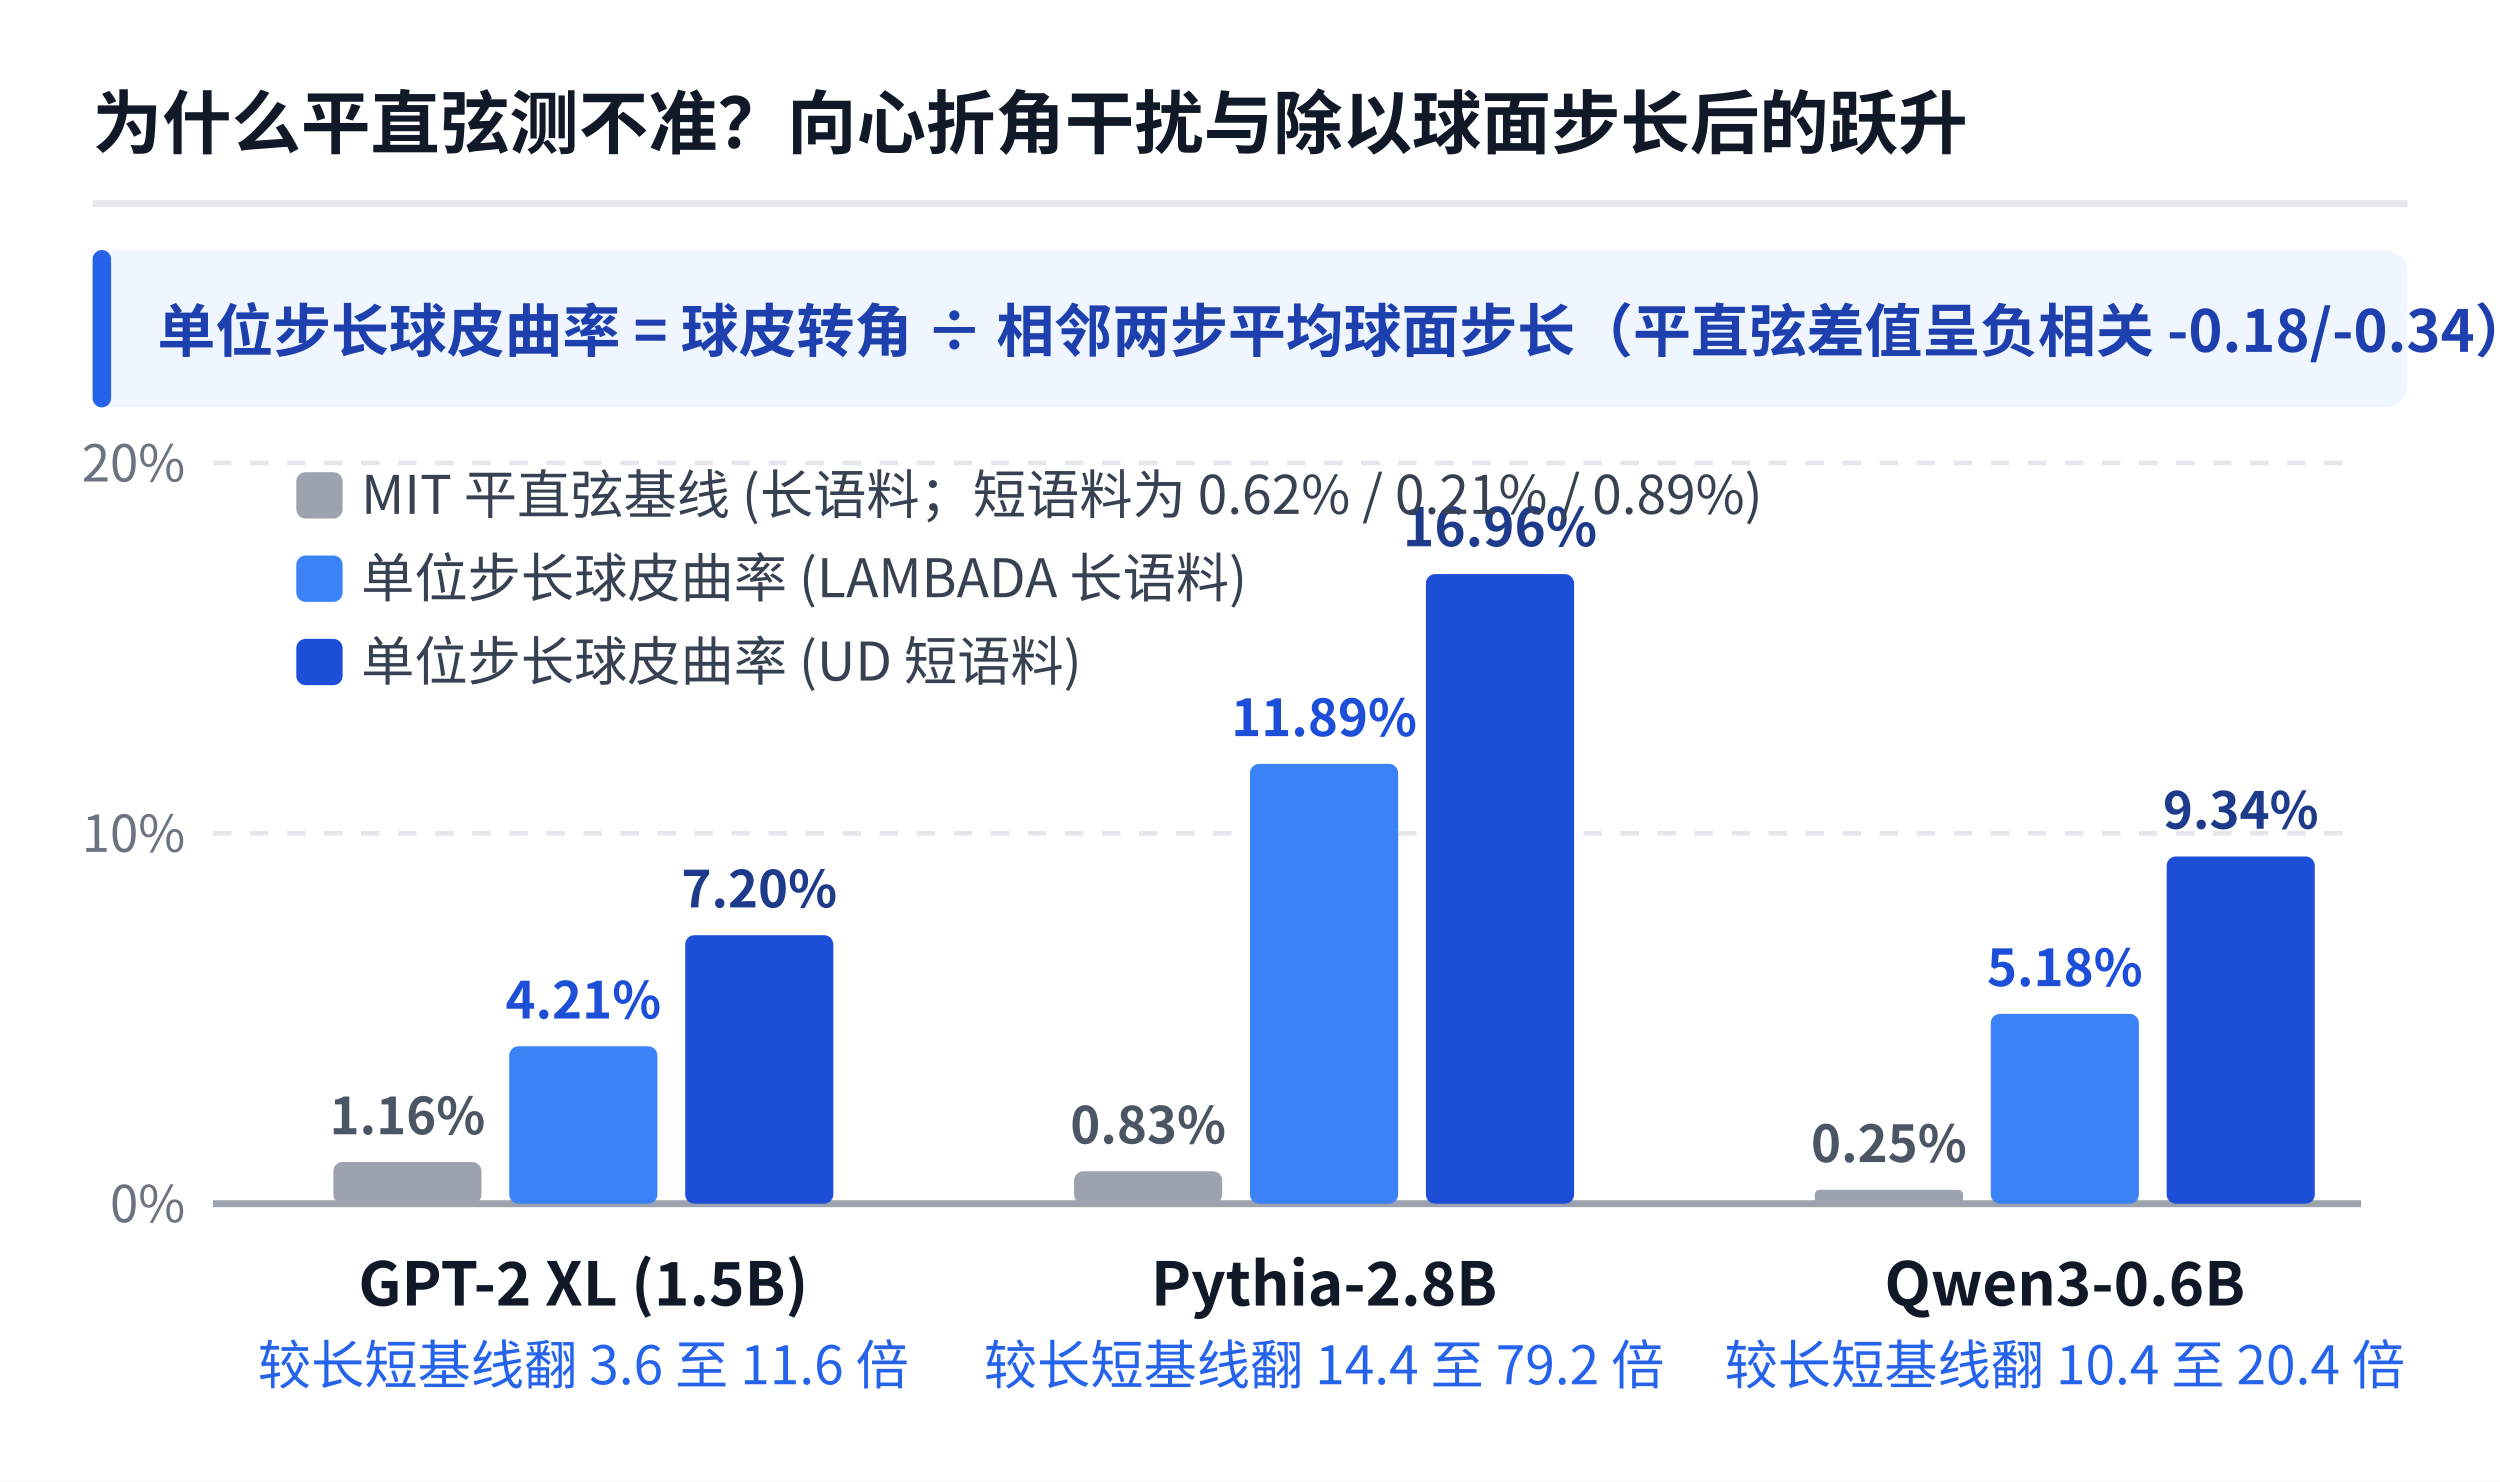
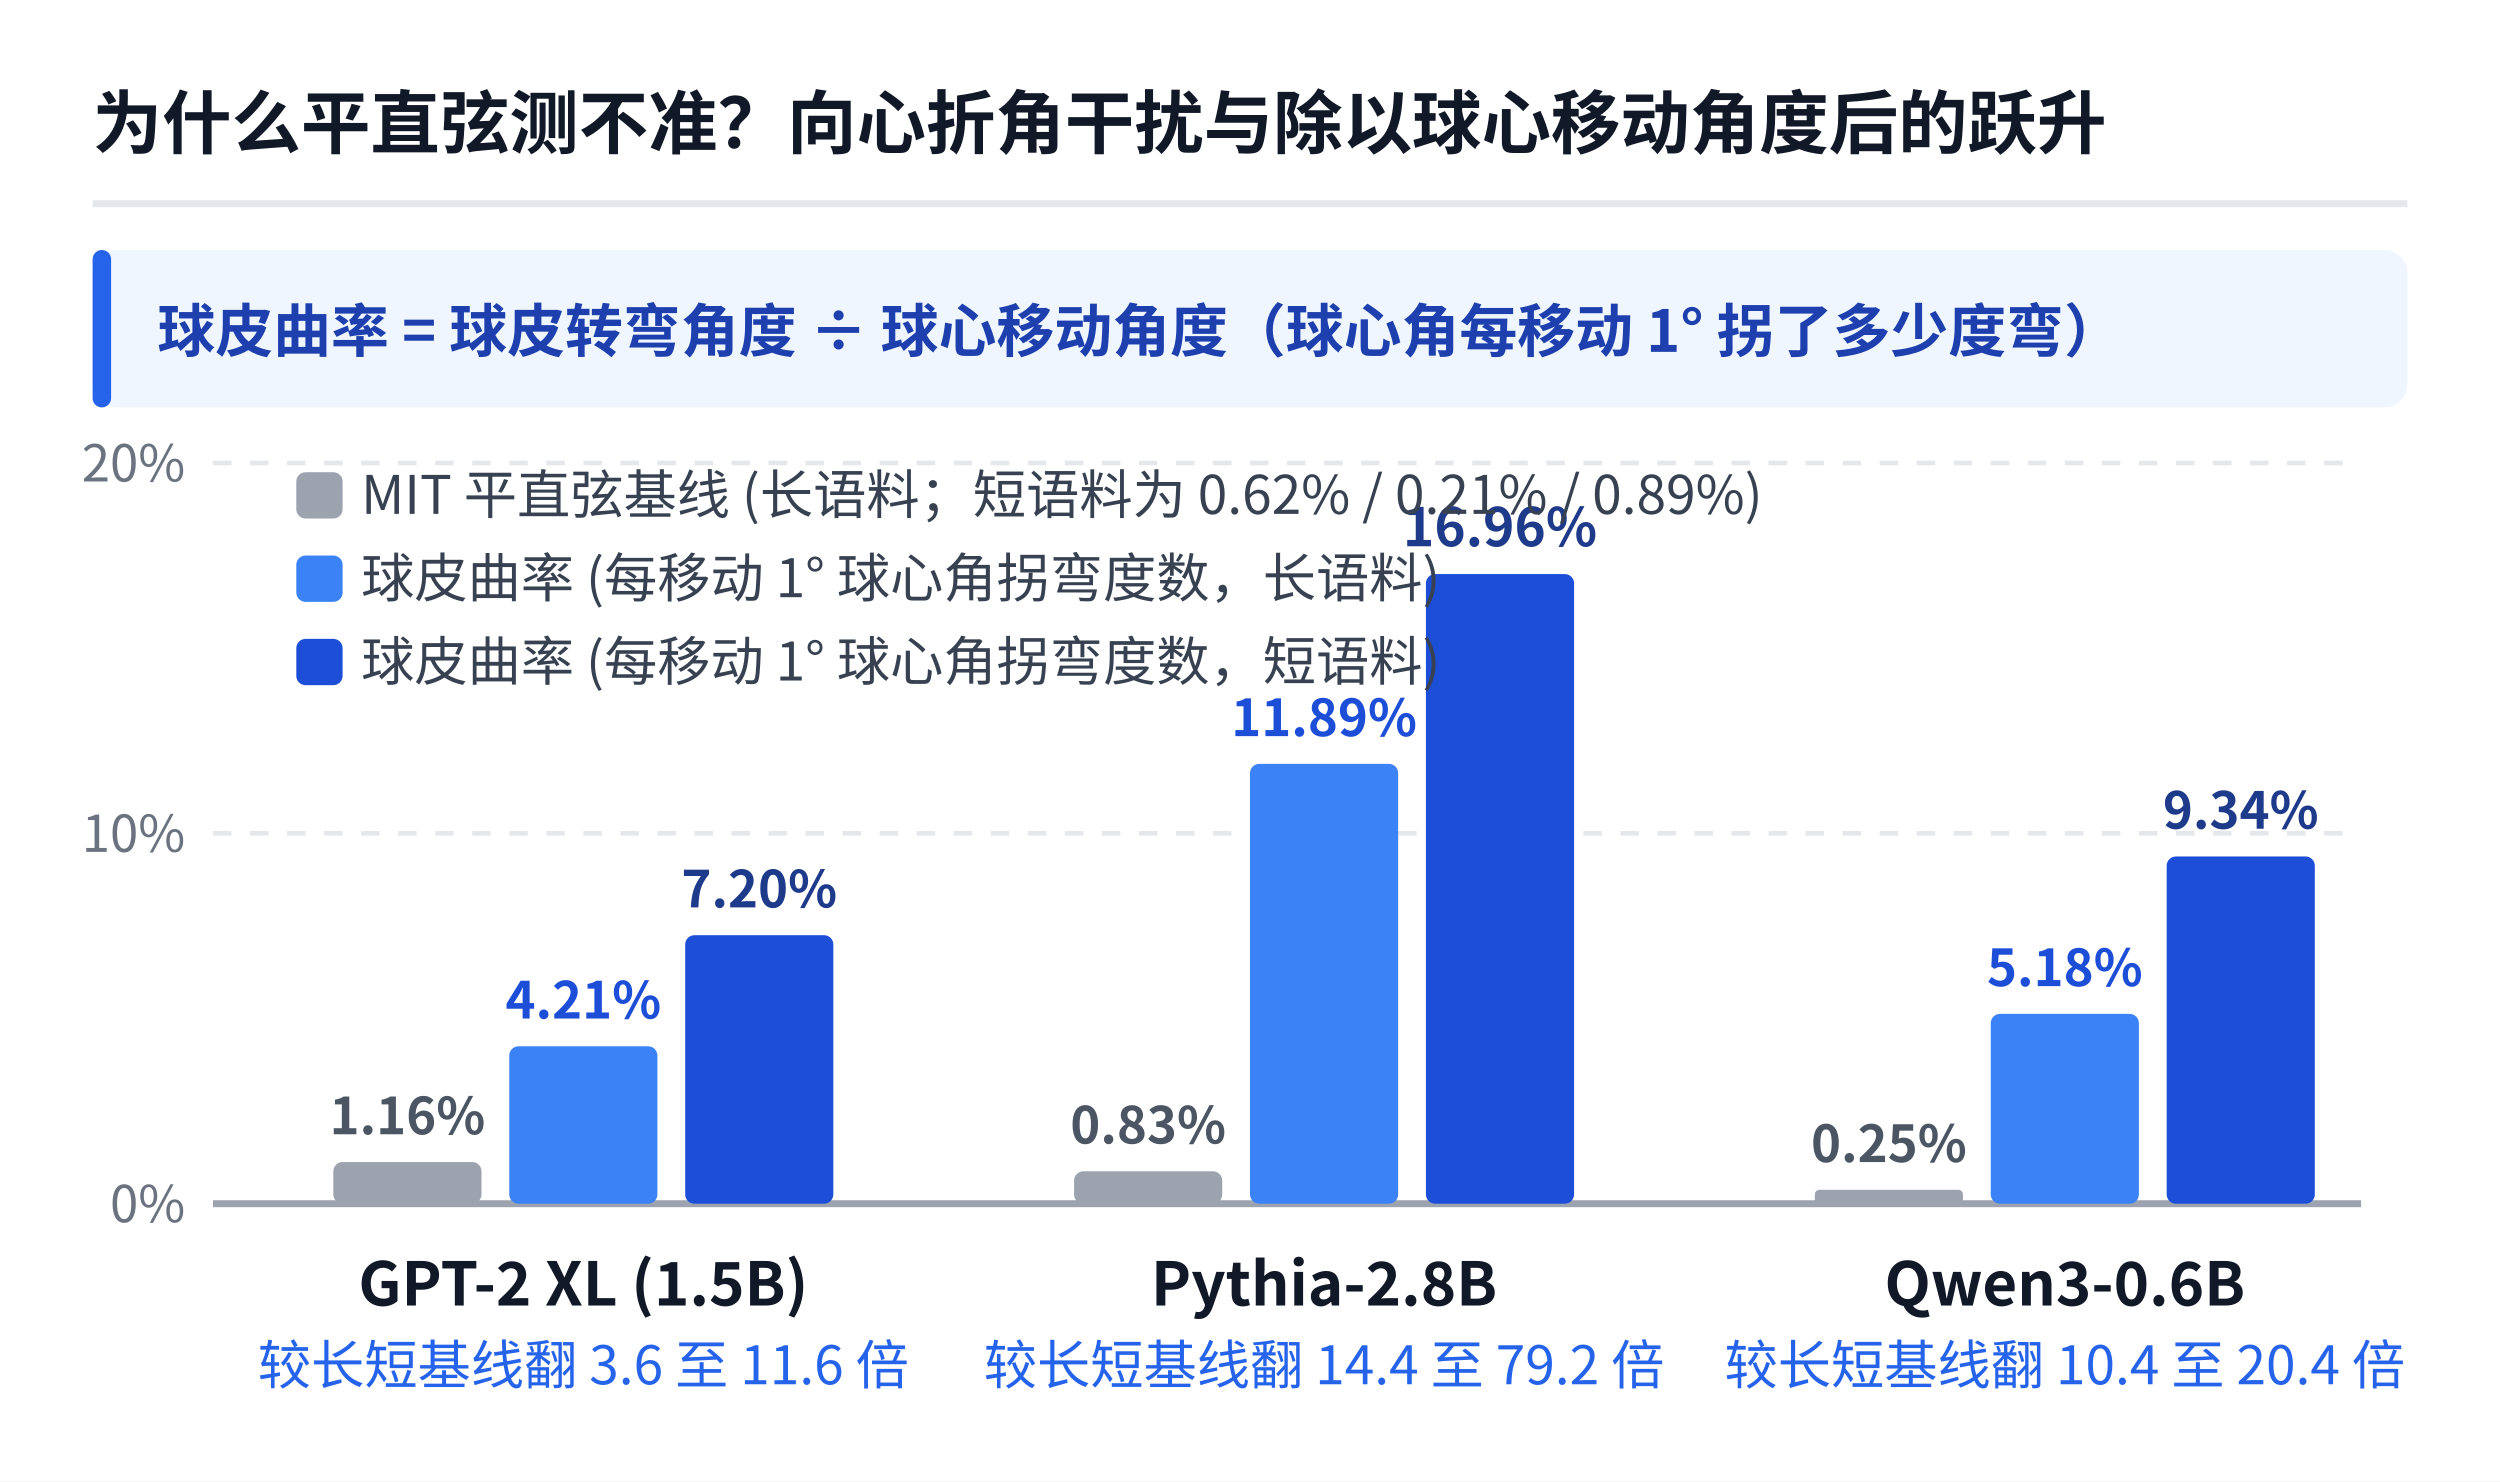
<svg xmlns="http://www.w3.org/2000/svg" viewBox="0 0 540 320" width="540" height="320" font-family="'WenQuanYi Micro Hei', 'Noto Sans CJK SC', sans-serif">
  <rect x="0" y="0" width="540" height="320" fill="#ffffff" />
-   <text x="20" y="32" fill="#111827" font-size="15" font-weight="bold">为什么平直弦测不准？向心折角干扰与除以球面步长后的跃升</text>
+   <text x="20" y="32" fill="#111827" font-size="15" font-weight="bold">为什么平直弦测不准？向心折角干扰与除以球心移动角度后的跃升</text>
  <line x1="20" y1="44" x2="520" y2="44" stroke="#e5e7eb" stroke-width="1.5" />
  <rect x="20" y="54" width="500" height="34" rx="5" fill="#eff6ff" />
  <rect x="20" y="54" width="4" height="34" rx="2" fill="#2563eb" />
-   <text x="34" y="76" fill="#1e40af" font-size="12.5" font-weight="bold">单位步长球皮曲率 = 球皮转角 ÷ 相邻两步平均球面步长（平直弦差值呈负相关 -0.18/-0.34）</text>
+   <text x="34" y="76" fill="#1e40af" font-size="12.5" font-weight="bold">球皮曲率 = 球皮转弯角度 ÷ 球心移动角度（球心角每移动 1° 拐了多少度弯）</text>
  <line x1="46" y1="260" x2="510" y2="260" stroke="#9ca3af" stroke-width="1.5" />
  <line x1="46" y1="180" x2="510" y2="180" stroke="#e5e7eb" stroke-width="1" stroke-dasharray="4 4" />
  <line x1="46" y1="100" x2="510" y2="100" stroke="#e5e7eb" stroke-width="1" stroke-dasharray="4 4" />
  <text x="40" y="264" fill="#6b7280" font-size="11" text-anchor="end">0%</text>
  <text x="40" y="184" fill="#6b7280" font-size="11" text-anchor="end">10%</text>
  <text x="40" y="104" fill="#6b7280" font-size="11" text-anchor="end">20%</text>
  <rect x="72" y="251" width="32" height="9" rx="2" fill="#9ca3af" />
  <text x="88" y="245" fill="#4b5563" font-size="11" font-weight="bold" text-anchor="middle">1.16%</text>
  <rect x="110" y="226" width="32" height="34" rx="2" fill="#3b82f6" />
  <text x="126" y="220" fill="#1d4ed8" font-size="11" font-weight="bold" text-anchor="middle">4.21%</text>
  <rect x="148" y="202" width="32" height="58" rx="2" fill="#1d4ed8" />
  <text x="164" y="196" fill="#1e3a8a" font-size="11" font-weight="bold" text-anchor="middle">7.20%</text>
  <text x="126" y="282" fill="#111827" font-size="13" font-weight="bold" text-anchor="middle">GPT-2 XL (1.5B)</text>
  <text x="126" y="299" fill="#2563eb" font-size="11.5" text-anchor="middle">较长短基线翻 3.6 至 11.6 倍</text>
  <rect x="232" y="253" width="32" height="7" rx="2" fill="#9ca3af" />
  <text x="248" y="247" fill="#4b5563" font-size="11" font-weight="bold" text-anchor="middle">0.83%</text>
  <rect x="270" y="165" width="32" height="95" rx="2" fill="#3b82f6" />
  <text x="286" y="159" fill="#1d4ed8" font-size="11" font-weight="bold" text-anchor="middle">11.89%</text>
  <rect x="308" y="124" width="32" height="136" rx="2" fill="#1d4ed8" />
  <text x="324" y="118" fill="#1e3a8a" font-size="11.5" font-weight="bold" text-anchor="middle">16.96%</text>
  <text x="286" y="282" fill="#111827" font-size="13" font-weight="bold" text-anchor="middle">Pythia-2.8B</text>
  <text x="286" y="299" fill="#2563eb" font-size="11.5" text-anchor="middle">较长短基线翻 14.4 至 79.2 倍</text>
  <rect x="392" y="257" width="32" height="3" rx="1" fill="#9ca3af" />
  <text x="408" y="251" fill="#4b5563" font-size="11" font-weight="bold" text-anchor="middle">0.25%</text>
  <rect x="430" y="219" width="32" height="41" rx="2" fill="#3b82f6" />
  <text x="446" y="213" fill="#1d4ed8" font-size="11" font-weight="bold" text-anchor="middle">5.18%</text>
  <rect x="468" y="185" width="32" height="75" rx="2" fill="#1d4ed8" />
  <text x="484" y="179" fill="#1e3a8a" font-size="11" font-weight="bold" text-anchor="middle">9.34%</text>
  <text x="446" y="282" fill="#111827" font-size="13" font-weight="bold" text-anchor="middle">Qwen3-0.6B</text>
  <text x="446" y="299" fill="#2563eb" font-size="11.5" text-anchor="middle">较长短基线翻 10.4 至 20.4 倍</text>
  <rect x="64" y="102" width="10" height="10" rx="2" fill="#9ca3af" />
  <text x="78" y="111" fill="#374151" font-size="11.5">MIT 平直弦基线 (长语料；短语料为 0.62% / 0.21% / 0.89%)</text>
  <rect x="64" y="120" width="10" height="10" rx="2" fill="#3b82f6" />
-   <text x="78" y="129" fill="#374151" font-size="11.5">单位步长球皮曲率 (LAMBADA 长语料)</text>
+   <text x="78" y="129" fill="#374151" font-size="11.5">球皮曲率 (每移动 1° 球心角拐弯度数，长语料)</text>
  <rect x="64" y="138" width="10" height="10" rx="2" fill="#1d4ed8" />
-   <text x="78" y="147" fill="#374151" font-size="11.5">单位步长球皮曲率 (UD 短语料)</text>
+   <text x="78" y="147" fill="#374151" font-size="11.5">球皮曲率 (每移动 1° 球心角拐弯度数，短语料)</text>
</svg>
